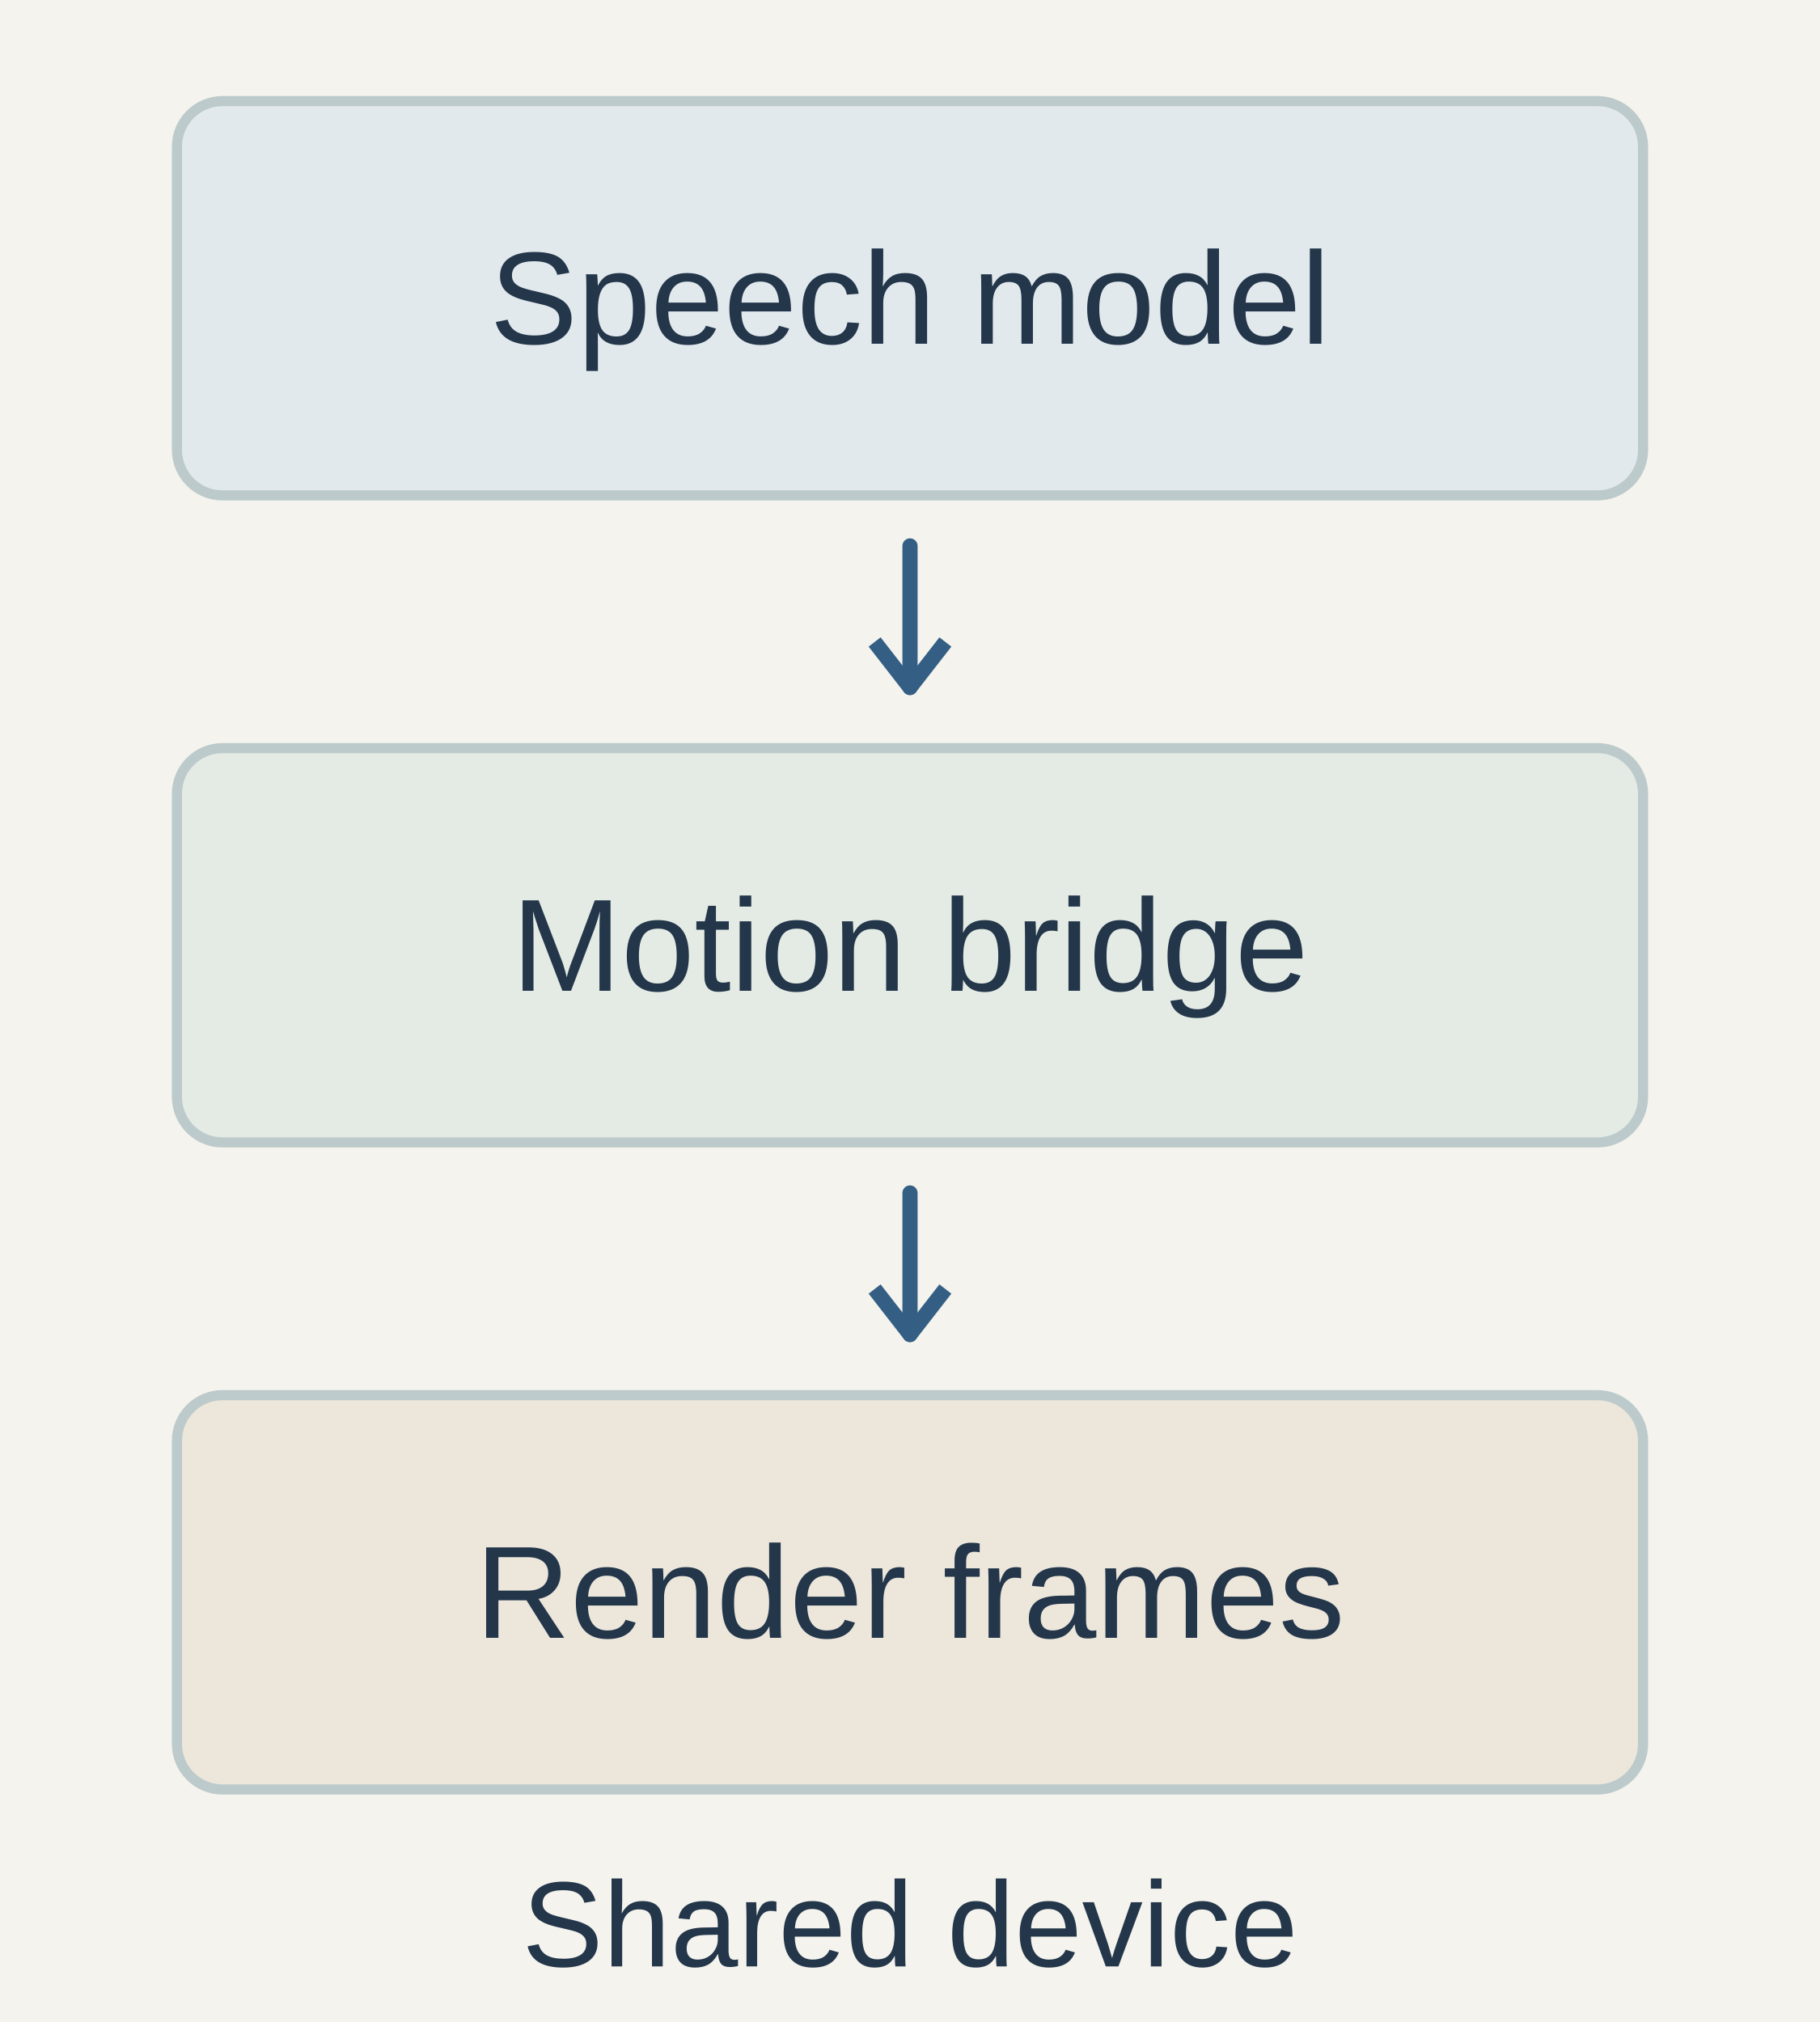
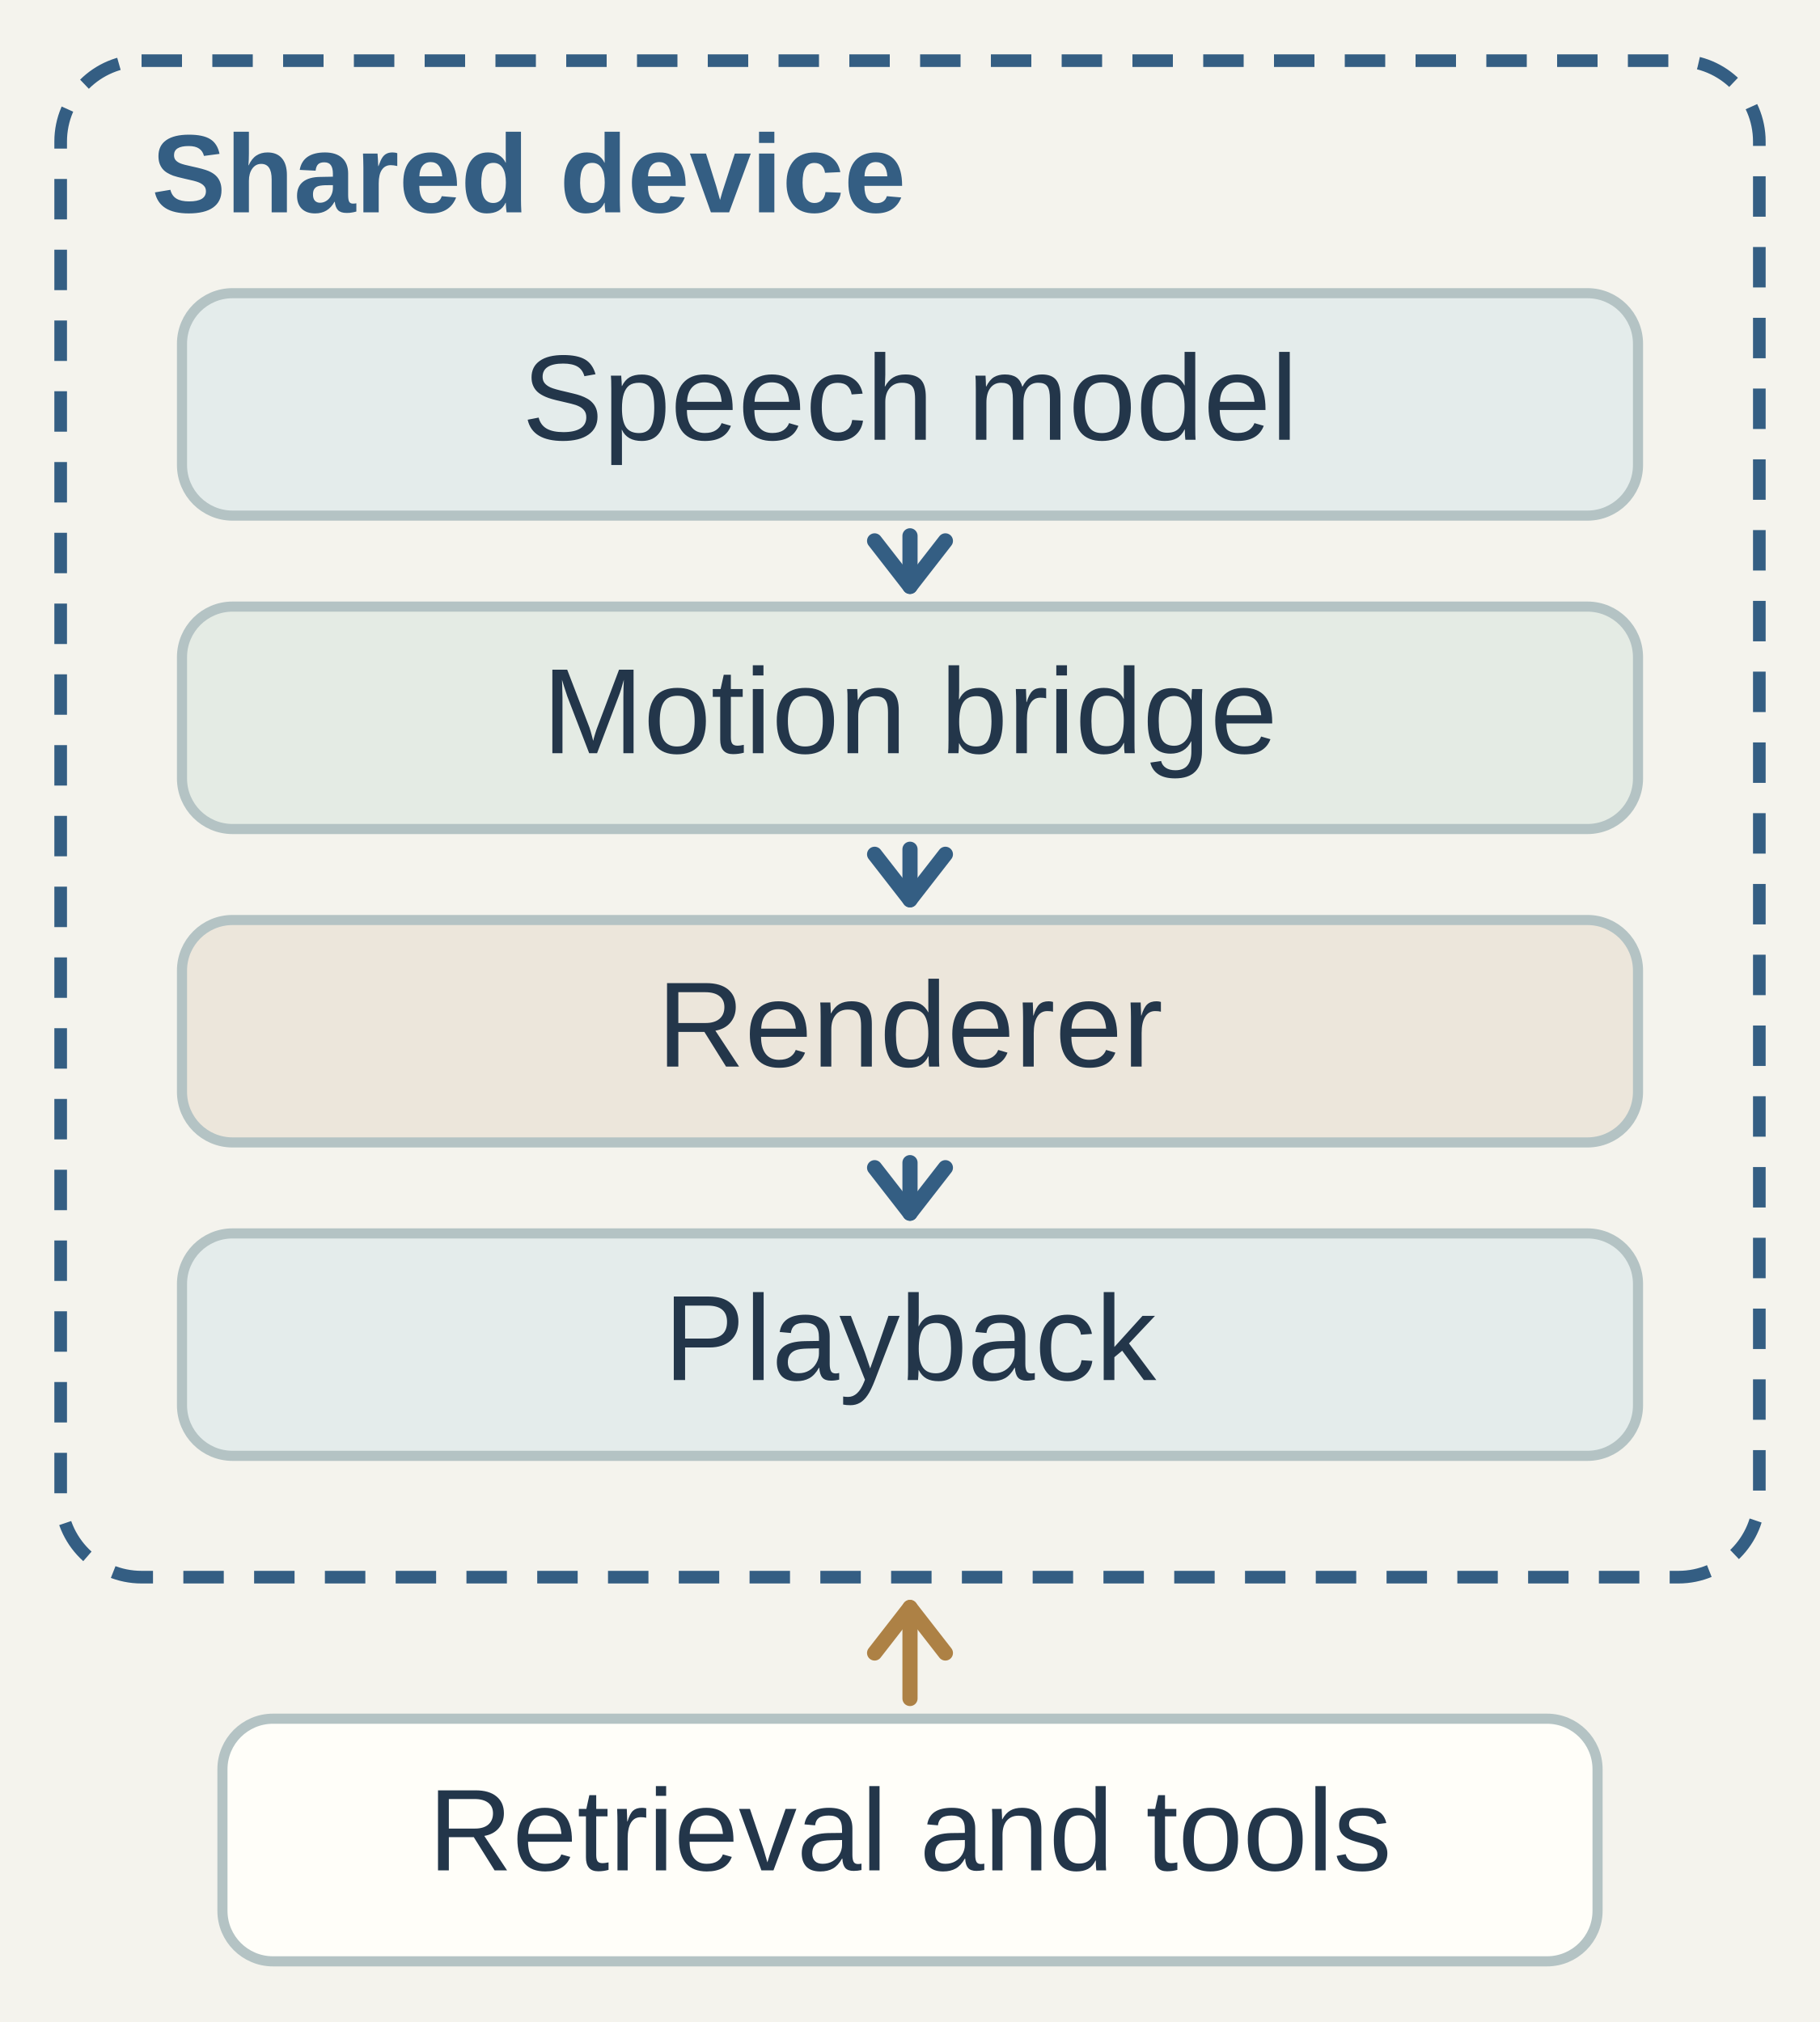
<svg xmlns="http://www.w3.org/2000/svg" width="360" height="400" viewBox="0 0 360 400" role="img" aria-labelledby="title desc">
  <rect width="360" height="400" fill="#f4f3ed" />
-   <rect x="35" y="20" width="290" height="78" rx="9" fill="#e2e9ed" stroke="#bccacb" stroke-width="2" />
-   <text x="180.0" y="68.0" font-family="Arial, Helvetica, sans-serif" font-size="26" text-anchor="middle" fill="#23364a">Speech model</text>
-   <path d="M180 108L180 136" fill="none" stroke="#345e83" stroke-width="3" stroke-linecap="round" />
-   <path d="M173 127L180 136L187 127" fill="none" stroke="#345e83" stroke-width="3" stroke-linejoin="round" />
-   <rect x="35" y="148" width="290" height="78" rx="9" fill="#e4ebe4" stroke="#bccacb" stroke-width="2" />
-   <text x="180.0" y="196.0" font-family="Arial, Helvetica, sans-serif" font-size="26" text-anchor="middle" fill="#23364a">Motion bridge</text>
-   <path d="M180 236L180 264" fill="none" stroke="#345e83" stroke-width="3" stroke-linecap="round" />
-   <path d="M173 255L180 264L187 255" fill="none" stroke="#345e83" stroke-width="3" stroke-linejoin="round" />
-   <rect x="35" y="276" width="290" height="78" rx="9" fill="#ece6db" stroke="#bccacb" stroke-width="2" />
-   <text x="180.0" y="324.0" font-family="Arial, Helvetica, sans-serif" font-size="26" text-anchor="middle" fill="#23364a">Render frames</text>
-   <text x="180" y="389" font-family="Arial, Helvetica, sans-serif" font-size="24" text-anchor="middle" fill="#23364a">Shared device</text>
+   <g font-family="Arial, Helvetica, sans-serif">
+     <rect x="12" y="12" width="336" height="300" rx="16" fill="none" stroke="#345e83" stroke-width="2.5" stroke-dasharray="8 6" />
+     <text x="30" y="42" font-size="22" fill="#345e83" text-anchor="start" font-weight="600">Shared device</text>
+     <rect x="36" y="58" width="288" height="44" rx="10" fill="#e4eceb" stroke="#b4c3c4" stroke-width="2" />
+     <text x="180" y="87" font-size="24" fill="#23364a" text-anchor="middle" font-weight="400">Speech model</text>
+     <path d="M180,106 L180,116" fill="none" stroke="#345e83" stroke-width="3" stroke-linecap="round" stroke-linejoin="round" />
+     <path d="M173,107 L180,116 L187,107" fill="none" stroke="#345e83" stroke-width="3" stroke-linecap="round" stroke-linejoin="round" />
+     <rect x="36" y="120" width="288" height="44" rx="10" fill="#e4ebe4" stroke="#b4c3c4" stroke-width="2" />
+     <text x="180" y="149" font-size="24" fill="#23364a" text-anchor="middle" font-weight="400">Motion bridge</text>
+     <path d="M180,168 L180,178" fill="none" stroke="#345e83" stroke-width="3" stroke-linecap="round" stroke-linejoin="round" />
+     <path d="M173,169 L180,178 L187,169" fill="none" stroke="#345e83" stroke-width="3" stroke-linecap="round" stroke-linejoin="round" />
+     <rect x="36" y="182" width="288" height="44" rx="10" fill="#ece6db" stroke="#b4c3c4" stroke-width="2" />
+     <text x="180" y="211" font-size="24" fill="#23364a" text-anchor="middle" font-weight="400">Renderer</text>
+     <path d="M180,230 L180,240" fill="none" stroke="#345e83" stroke-width="3" stroke-linecap="round" stroke-linejoin="round" />
+     <path d="M173,231 L180,240 L187,231" fill="none" stroke="#345e83" stroke-width="3" stroke-linecap="round" stroke-linejoin="round" />
+     <rect x="36" y="244" width="288" height="44" rx="10" fill="#e4eceb" stroke="#b4c3c4" stroke-width="2" />
+     <text x="180" y="273" font-size="24" fill="#23364a" text-anchor="middle" font-weight="400">Playback</text>
+     <rect x="44" y="340" width="272" height="48" rx="10" fill="#fffef9" stroke="#b4c3c4" stroke-width="2" />
+     <text x="180" y="370" font-size="23" fill="#23364a" text-anchor="middle" font-weight="400">Retrieval and tools</text>
+     <path d="M180,336 L180,318" fill="none" stroke="#ad8145" stroke-width="3" stroke-linecap="round" stroke-linejoin="round" />
+     <path d="M173,327 L180,318 L187,327" fill="none" stroke="#ad8145" stroke-width="3" stroke-linecap="round" stroke-linejoin="round" />
+   </g>
</svg>
